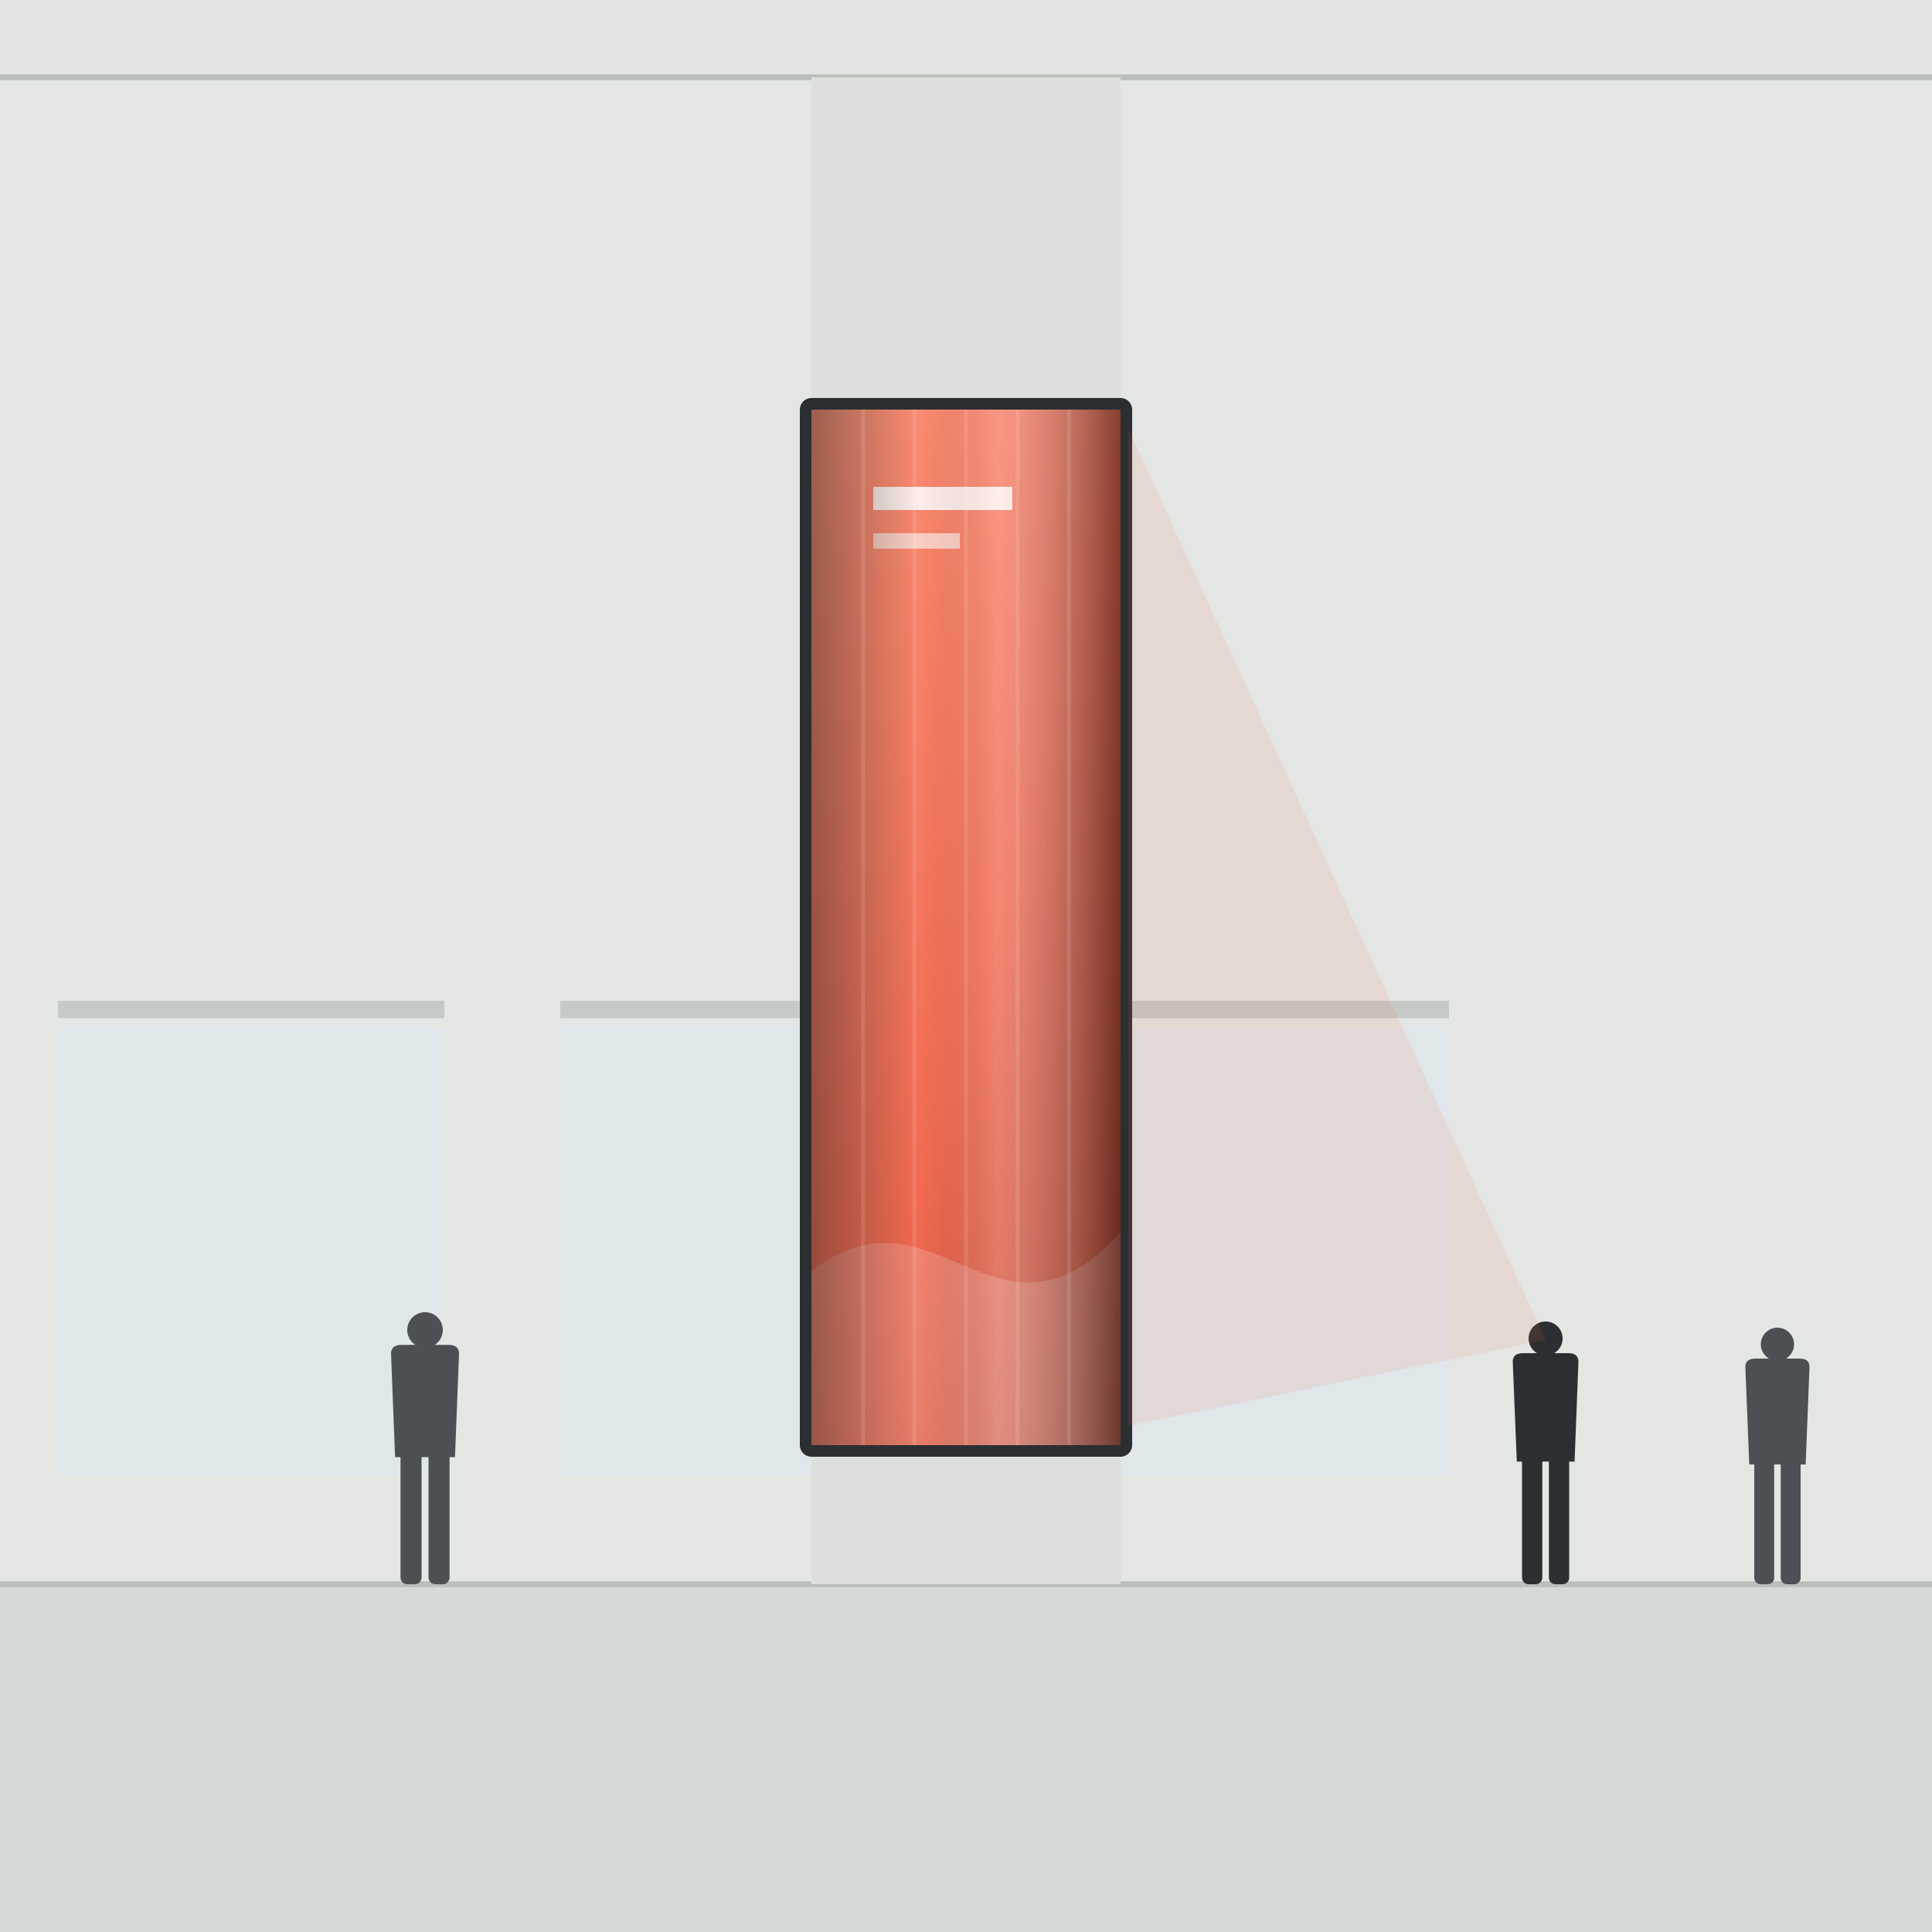
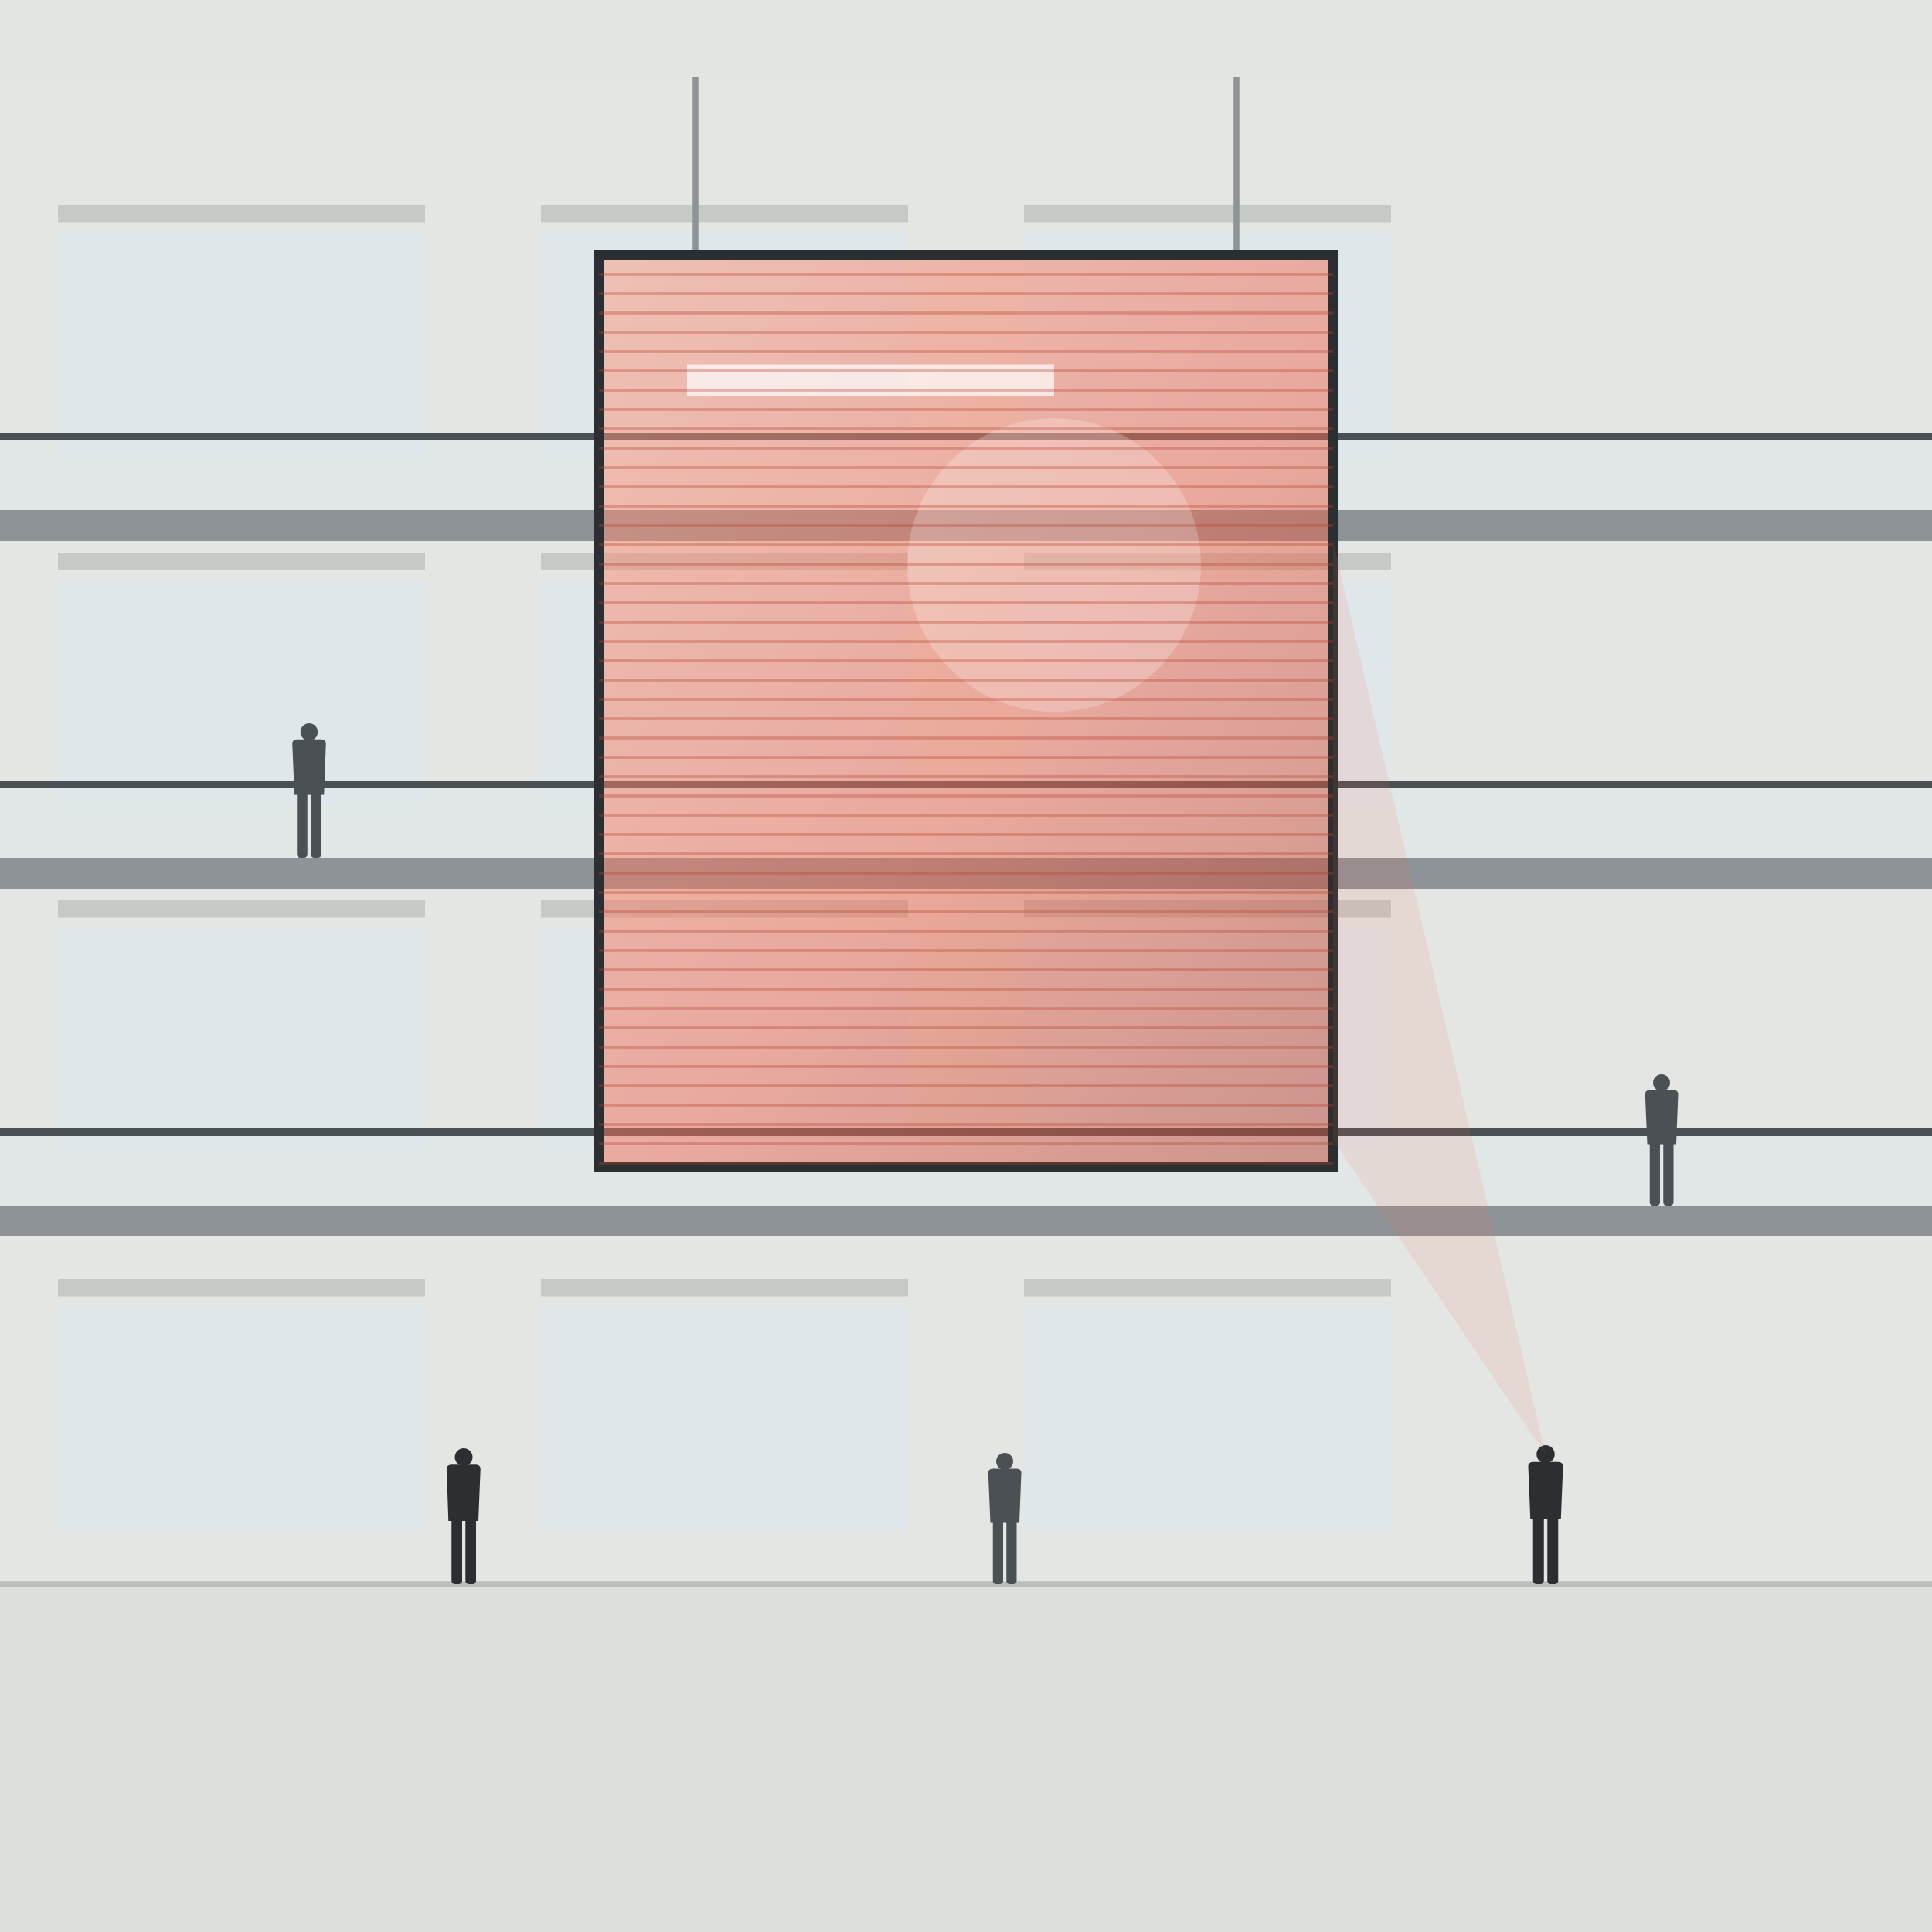
<svg xmlns="http://www.w3.org/2000/svg" viewBox="0 0 1000 1000" width="1000" height="1000">
  <defs>
    <linearGradient id="scr" x1="0" y1="0" x2="1" y2="1">
      <stop offset="0" stop-color="#ff9a7f" />
      <stop offset=".55" stop-color="#f36b52" />
      <stop offset="1" stop-color="#b8432f" />
    </linearGradient>
  </defs>
  <rect width="1000" height="1000" fill="#e3e6e3" />
-   <rect y="820" width="1000" height="180" fill="#d6dad6" />
+   <rect y="820" width="1000" height="180" fill="#dcdfdc" />
  <line x1="0" y1="820" x2="1000" y2="820" stroke="#b9bfba" stroke-width="3" />
  <rect x="0" y="0" width="1000" height="40" fill="#e2e5e2" />
-   <line x1="0" y1="40" x2="1000" y2="40" stroke="#b9bfba" stroke-width="3" />
-   <rect x="30.0" y="532.0" width="200" height="232.0" fill="#dfe7ea" />
-   <rect x="30.0" y="518.0" width="200" height="9" fill="#c5cac6" />
-   <rect x="290.0" y="532.0" width="200" height="232.0" fill="#dfe7ea" />
-   <rect x="290.0" y="518.0" width="200" height="9" fill="#c5cac6" />
-   <rect x="550.0" y="532.0" width="200" height="232.0" fill="#dfe7ea" />
-   <rect x="550.0" y="518.0" width="200" height="9" fill="#c5cac6" />
-   <rect x="420.0" y="40" width="160.0" height="780" fill="#dcdfdc" />
-   <defs>
-     <linearGradient id="cyl" x1="0" y1="0" x2="1" y2="0">
-       <stop offset="0" stop-color="#000" stop-opacity=".38" />
-       <stop offset=".35" stop-color="#000" stop-opacity="0" />
-       <stop offset=".6" stop-color="#fff" stop-opacity=".18" />
-       <stop offset="1" stop-color="#000" stop-opacity=".45" />
-     </linearGradient>
-   </defs>
-   <rect x="414.0" y="206.0" width="172.0" height="548.0" rx="6" fill="#2b2f32" />
-   <rect x="420.0" y="212.0" width="160.0" height="536.0" fill="url(#scr)" />
-   <rect x="452.0" y="252.0" width="72.0" height="12" fill="#fff" fill-opacity=".85" />
-   <rect x="452.0" y="276.0" width="44.8" height="8" fill="#fff" fill-opacity=".6" />
-   <path d="M420.0 658.0 C484.0 608.0 516.0 708.0 580.0 638.0 V748.0 H420.0z" fill="#fff" fill-opacity=".18" />
-   <rect x="420.0" y="212.0" width="160.0" height="536.0" fill="url(#cyl)" />
-   <line x1="446.7" y1="212.0" x2="446.7" y2="748.0" stroke="#fff" stroke-opacity=".12" stroke-width="2" />
-   <line x1="473.3" y1="212.0" x2="473.3" y2="748.0" stroke="#fff" stroke-opacity=".12" stroke-width="2" />
-   <line x1="500.0" y1="212.0" x2="500.0" y2="748.0" stroke="#fff" stroke-opacity=".12" stroke-width="2" />
-   <line x1="526.7" y1="212.0" x2="526.7" y2="748.0" stroke="#fff" stroke-opacity=".12" stroke-width="2" />
-   <line x1="553.3" y1="212.0" x2="553.3" y2="748.0" stroke="#fff" stroke-opacity=".12" stroke-width="2" />
+   <rect x="30.0" y="676.0" width="190" height="116.0" fill="#dfe7ea" />
+   <rect x="30.0" y="662.0" width="190" height="9" fill="#c5cac6" />
+   <rect x="280.0" y="676.0" width="190" height="116.0" fill="#dfe7ea" />
+   <rect x="280.0" y="662.0" width="190" height="9" fill="#c5cac6" />
+   <rect x="530.0" y="676.0" width="190" height="116.0" fill="#dfe7ea" />
+   <rect x="530.0" y="662.0" width="190" height="9" fill="#c5cac6" />
+   <rect x="30.0" y="480.0" width="190" height="116.0" fill="#dfe7ea" />
+   <rect x="30.0" y="466.0" width="190" height="9" fill="#c5cac6" />
+   <rect x="280.0" y="480.0" width="190" height="116.0" fill="#dfe7ea" />
+   <rect x="280.0" y="466.0" width="190" height="9" fill="#c5cac6" />
+   <rect x="530.0" y="480.0" width="190" height="116.0" fill="#dfe7ea" />
+   <rect x="530.0" y="466.0" width="190" height="9" fill="#c5cac6" />
+   <rect x="0.0" y="624.0" width="1000.0" height="16" fill="#8d9396" />
+   <rect x="0.0" y="584.0" width="1000.0" height="40.0" fill="#dfe7ea" fill-opacity=".6" />
+   <rect x="0.0" y="584.0" width="1000.0" height="4" fill="#4a5054" />
+   <rect x="30.0" y="300.0" width="190" height="116.0" fill="#dfe7ea" />
+   <rect x="30.0" y="286.0" width="190" height="9" fill="#c5cac6" />
+   <rect x="280.0" y="300.0" width="190" height="116.0" fill="#dfe7ea" />
+   <rect x="280.0" y="286.0" width="190" height="9" fill="#c5cac6" />
+   <rect x="530.0" y="300.0" width="190" height="116.0" fill="#dfe7ea" />
+   <rect x="530.0" y="286.0" width="190" height="9" fill="#c5cac6" />
+   <rect x="0.0" y="444.0" width="1000.0" height="16" fill="#8d9396" />
+   <rect x="0.0" y="404.0" width="1000.0" height="40.0" fill="#dfe7ea" fill-opacity=".6" />
+   <rect x="0.0" y="404.0" width="1000.0" height="4" fill="#4a5054" />
+   <rect x="30.0" y="120.0" width="190" height="116.0" fill="#dfe7ea" />
+   <rect x="30.0" y="106.0" width="190" height="9" fill="#c5cac6" />
+   <rect x="280.0" y="120.0" width="190" height="116.0" fill="#dfe7ea" />
+   <rect x="280.0" y="106.0" width="190" height="9" fill="#c5cac6" />
+   <rect x="530.0" y="120.0" width="190" height="116.0" fill="#dfe7ea" />
+   <rect x="530.0" y="106.0" width="190" height="9" fill="#c5cac6" />
+   <rect x="0.0" y="264.0" width="1000.0" height="16" fill="#8d9396" />
+   <rect x="0.0" y="224.0" width="1000.0" height="40.0" fill="#dfe7ea" fill-opacity=".6" />
+   <rect x="0.0" y="224.0" width="1000.0" height="4" fill="#4a5054" />
+   <rect x="358.5" y="40" width="3" height="92.0" fill="#8d9396" />
+   <rect x="638.5" y="40" width="3" height="92.0" fill="#8d9396" />
+   <rect x="310.0" y="132.0" width="380.0" height="472.0" fill="url(#scr)" fill-opacity="0.5" />
+   <rect x="310.0" y="132.0" width="380.0" height="472.0" fill="none" stroke="#2b2f32" stroke-width="5" />
+   <circle cx="545.6" cy="292.5" r="76.0" fill="#fff" fill-opacity=".22" />
+   <rect x="355.6" y="188.6" width="190.0" height="16.5" fill="#fff" fill-opacity=".7" />
+   <line x1="310.0" y1="142.0" x2="690.0" y2="142.0" stroke="#b8432f" stroke-opacity=".35" stroke-width="1.5" />
+   <line x1="310.0" y1="152.0" x2="690.0" y2="152.0" stroke="#b8432f" stroke-opacity=".35" stroke-width="1.5" />
+   <line x1="310.0" y1="162.0" x2="690.0" y2="162.0" stroke="#b8432f" stroke-opacity=".35" stroke-width="1.5" />
+   <line x1="310.0" y1="172.0" x2="690.0" y2="172.0" stroke="#b8432f" stroke-opacity=".35" stroke-width="1.5" />
+   <line x1="310.0" y1="182.0" x2="690.0" y2="182.0" stroke="#b8432f" stroke-opacity=".35" stroke-width="1.5" />
+   <line x1="310.0" y1="192.0" x2="690.0" y2="192.0" stroke="#b8432f" stroke-opacity=".35" stroke-width="1.5" />
+   <line x1="310.0" y1="202.0" x2="690.0" y2="202.0" stroke="#b8432f" stroke-opacity=".35" stroke-width="1.5" />
+   <line x1="310.0" y1="212.0" x2="690.0" y2="212.0" stroke="#b8432f" stroke-opacity=".35" stroke-width="1.5" />
+   <line x1="310.0" y1="222.0" x2="690.0" y2="222.0" stroke="#b8432f" stroke-opacity=".35" stroke-width="1.5" />
+   <line x1="310.0" y1="232.0" x2="690.0" y2="232.0" stroke="#b8432f" stroke-opacity=".35" stroke-width="1.5" />
+   <line x1="310.0" y1="242.0" x2="690.0" y2="242.0" stroke="#b8432f" stroke-opacity=".35" stroke-width="1.5" />
+   <line x1="310.0" y1="252.0" x2="690.0" y2="252.0" stroke="#b8432f" stroke-opacity=".35" stroke-width="1.5" />
+   <line x1="310.0" y1="262.0" x2="690.0" y2="262.0" stroke="#b8432f" stroke-opacity=".35" stroke-width="1.5" />
+   <line x1="310.0" y1="272.0" x2="690.0" y2="272.0" stroke="#b8432f" stroke-opacity=".35" stroke-width="1.5" />
+   <line x1="310.0" y1="282.0" x2="690.0" y2="282.0" stroke="#b8432f" stroke-opacity=".35" stroke-width="1.5" />
+   <line x1="310.0" y1="292.0" x2="690.0" y2="292.0" stroke="#b8432f" stroke-opacity=".35" stroke-width="1.5" />
+   <line x1="310.0" y1="302.0" x2="690.0" y2="302.0" stroke="#b8432f" stroke-opacity=".35" stroke-width="1.5" />
+   <line x1="310.0" y1="312.0" x2="690.0" y2="312.0" stroke="#b8432f" stroke-opacity=".35" stroke-width="1.5" />
+   <line x1="310.0" y1="322.0" x2="690.0" y2="322.0" stroke="#b8432f" stroke-opacity=".35" stroke-width="1.5" />
+   <line x1="310.0" y1="332.0" x2="690.0" y2="332.0" stroke="#b8432f" stroke-opacity=".35" stroke-width="1.5" />
+   <line x1="310.0" y1="342.0" x2="690.0" y2="342.0" stroke="#b8432f" stroke-opacity=".35" stroke-width="1.5" />
+   <line x1="310.0" y1="352.0" x2="690.0" y2="352.0" stroke="#b8432f" stroke-opacity=".35" stroke-width="1.5" />
+   <line x1="310.0" y1="362.0" x2="690.0" y2="362.0" stroke="#b8432f" stroke-opacity=".35" stroke-width="1.5" />
+   <line x1="310.0" y1="372.0" x2="690.0" y2="372.0" stroke="#b8432f" stroke-opacity=".35" stroke-width="1.5" />
+   <line x1="310.0" y1="382.0" x2="690.0" y2="382.0" stroke="#b8432f" stroke-opacity=".35" stroke-width="1.5" />
+   <line x1="310.0" y1="392.0" x2="690.0" y2="392.0" stroke="#b8432f" stroke-opacity=".35" stroke-width="1.5" />
+   <line x1="310.0" y1="402.0" x2="690.0" y2="402.0" stroke="#b8432f" stroke-opacity=".35" stroke-width="1.5" />
+   <line x1="310.0" y1="412.0" x2="690.0" y2="412.0" stroke="#b8432f" stroke-opacity=".35" stroke-width="1.5" />
+   <line x1="310.0" y1="422.0" x2="690.0" y2="422.0" stroke="#b8432f" stroke-opacity=".35" stroke-width="1.5" />
+   <line x1="310.0" y1="432.0" x2="690.0" y2="432.0" stroke="#b8432f" stroke-opacity=".35" stroke-width="1.5" />
+   <line x1="310.0" y1="442.0" x2="690.0" y2="442.0" stroke="#b8432f" stroke-opacity=".35" stroke-width="1.5" />
+   <line x1="310.0" y1="452.0" x2="690.0" y2="452.0" stroke="#b8432f" stroke-opacity=".35" stroke-width="1.5" />
+   <line x1="310.0" y1="462.0" x2="690.0" y2="462.0" stroke="#b8432f" stroke-opacity=".35" stroke-width="1.5" />
+   <line x1="310.0" y1="472.0" x2="690.0" y2="472.0" stroke="#b8432f" stroke-opacity=".35" stroke-width="1.5" />
+   <line x1="310.0" y1="482.0" x2="690.0" y2="482.0" stroke="#b8432f" stroke-opacity=".35" stroke-width="1.5" />
+   <line x1="310.0" y1="492.0" x2="690.0" y2="492.0" stroke="#b8432f" stroke-opacity=".35" stroke-width="1.5" />
+   <line x1="310.0" y1="502.0" x2="690.0" y2="502.0" stroke="#b8432f" stroke-opacity=".35" stroke-width="1.5" />
+   <line x1="310.0" y1="512.0" x2="690.0" y2="512.0" stroke="#b8432f" stroke-opacity=".35" stroke-width="1.5" />
+   <line x1="310.0" y1="522.0" x2="690.0" y2="522.0" stroke="#b8432f" stroke-opacity=".35" stroke-width="1.5" />
+   <line x1="310.0" y1="532.0" x2="690.0" y2="532.0" stroke="#b8432f" stroke-opacity=".35" stroke-width="1.5" />
+   <line x1="310.0" y1="542.0" x2="690.0" y2="542.0" stroke="#b8432f" stroke-opacity=".35" stroke-width="1.5" />
+   <line x1="310.0" y1="552.0" x2="690.0" y2="552.0" stroke="#b8432f" stroke-opacity=".35" stroke-width="1.5" />
+   <line x1="310.0" y1="562.0" x2="690.0" y2="562.0" stroke="#b8432f" stroke-opacity=".35" stroke-width="1.5" />
+   <line x1="310.0" y1="572.0" x2="690.0" y2="572.0" stroke="#b8432f" stroke-opacity=".35" stroke-width="1.5" />
+   <line x1="310.0" y1="582.0" x2="690.0" y2="582.0" stroke="#b8432f" stroke-opacity=".35" stroke-width="1.5" />
+   <line x1="310.0" y1="592.0" x2="690.0" y2="592.0" stroke="#b8432f" stroke-opacity=".35" stroke-width="1.5" />
+   <line x1="310.0" y1="602.0" x2="690.0" y2="602.0" stroke="#b8432f" stroke-opacity=".35" stroke-width="1.5" />
  <g fill="#4a5054">
-     <circle cx="220.0" cy="688.4" r="9.2" />
-     <path d="M202.4 700.7 q0 -4.6 5.5 -4.6 h24.2 q5.5 0 5.5 4.6 l-2.1 53.5 h-31.0z" />
-     <rect x="207.3" y="750.0" width="10.9" height="70.0" rx="3.5" />
-     <rect x="221.8" y="750.0" width="10.9" height="70.0" rx="3.5" />
+     <circle cx="160.0" cy="378.9" r="4.5" />
+     <path d="M151.3 385.0 q0 -2.3 2.7 -2.3 h12.0 q2.7 0 2.7 2.3 l-1.0 26.4 h-15.3z" />
+     <rect x="153.7" y="409.4" width="5.4" height="34.6" rx="1.7" />
+     <rect x="160.9" y="409.4" width="5.4" height="34.6" rx="1.7" />
+   </g>
+   <g fill="#4a5054">
+     <circle cx="860.0" cy="560.4" r="4.4" />
+     <path d="M851.5 566.4 q0 -2.2 2.7 -2.2 h11.7 q2.7 0 2.7 2.2 l-1.0 25.8 h-15.0z" />
+     <rect x="853.9" y="590.2" width="5.3" height="33.8" rx="1.7" />
+     <rect x="860.9" y="590.2" width="5.3" height="33.8" rx="1.7" />
  </g>
  <g fill="#2b2f32">
-     <circle cx="800.0" cy="692.8" r="8.8" />
-     <path d="M783.0 704.8 q0 -4.4 5.3 -4.4 h23.4 q5.3 0 5.3 4.4 l-2.0 51.7 h-29.9z" />
-     <rect x="787.8" y="752.4" width="10.5" height="67.6" rx="3.4" />
-     <rect x="801.7" y="752.4" width="10.5" height="67.6" rx="3.4" />
+     <circle cx="240.0" cy="754.2" r="4.6" />
+     <path d="M231.2 760.4 q0 -2.3 2.7 -2.3 h12.1 q2.7 0 2.7 2.3 l-1.1 26.8 h-15.5z" />
+     <rect x="233.7" y="785.0" width="5.5" height="35.0" rx="1.8" />
+     <rect x="240.9" y="785.0" width="5.5" height="35.0" rx="1.8" />
  </g>
  <g fill="#4a5054">
-     <circle cx="920.0" cy="695.8" r="8.6" />
-     <path d="M903.4 707.5 q0 -4.3 5.2 -4.3 h22.8 q5.2 0 5.2 4.3 l-2.0 50.5 h-29.2z" />
-     <rect x="908.0" y="754.0" width="10.3" height="66.0" rx="3.3" />
-     <rect x="921.7" y="754.0" width="10.3" height="66.0" rx="3.3" />
+     <circle cx="520.0" cy="756.4" r="4.4" />
+     <path d="M511.5 762.4 q0 -2.2 2.7 -2.2 h11.7 q2.7 0 2.7 2.2 l-1.0 25.8 h-15.0z" />
+     <rect x="513.9" y="786.2" width="5.3" height="33.8" rx="1.7" />
+     <rect x="520.9" y="786.2" width="5.3" height="33.8" rx="1.7" />
  </g>
-   <path d="M800.0 693.5 L584.0 738.0 L584.0 222.0z" fill="#f36b52" fill-opacity="0.12" />
+   <g fill="#2b2f32">
+     <circle cx="800.0" cy="752.7" r="4.7" />
+     <path d="M791.0 759.0 q0 -2.3 2.8 -2.3 h12.4 q2.8 0 2.8 2.3 l-1.1 27.4 h-15.8z" />
+     <rect x="793.5" y="784.2" width="5.6" height="35.8" rx="1.8" />
+     <rect x="800.9" y="784.2" width="5.6" height="35.8" rx="1.8" />
+   </g>
+   <path d="M800.0 753.0 L690.0 590.0 L690.0 280.0z" fill="#f36b52" fill-opacity="0.12" />
</svg>
